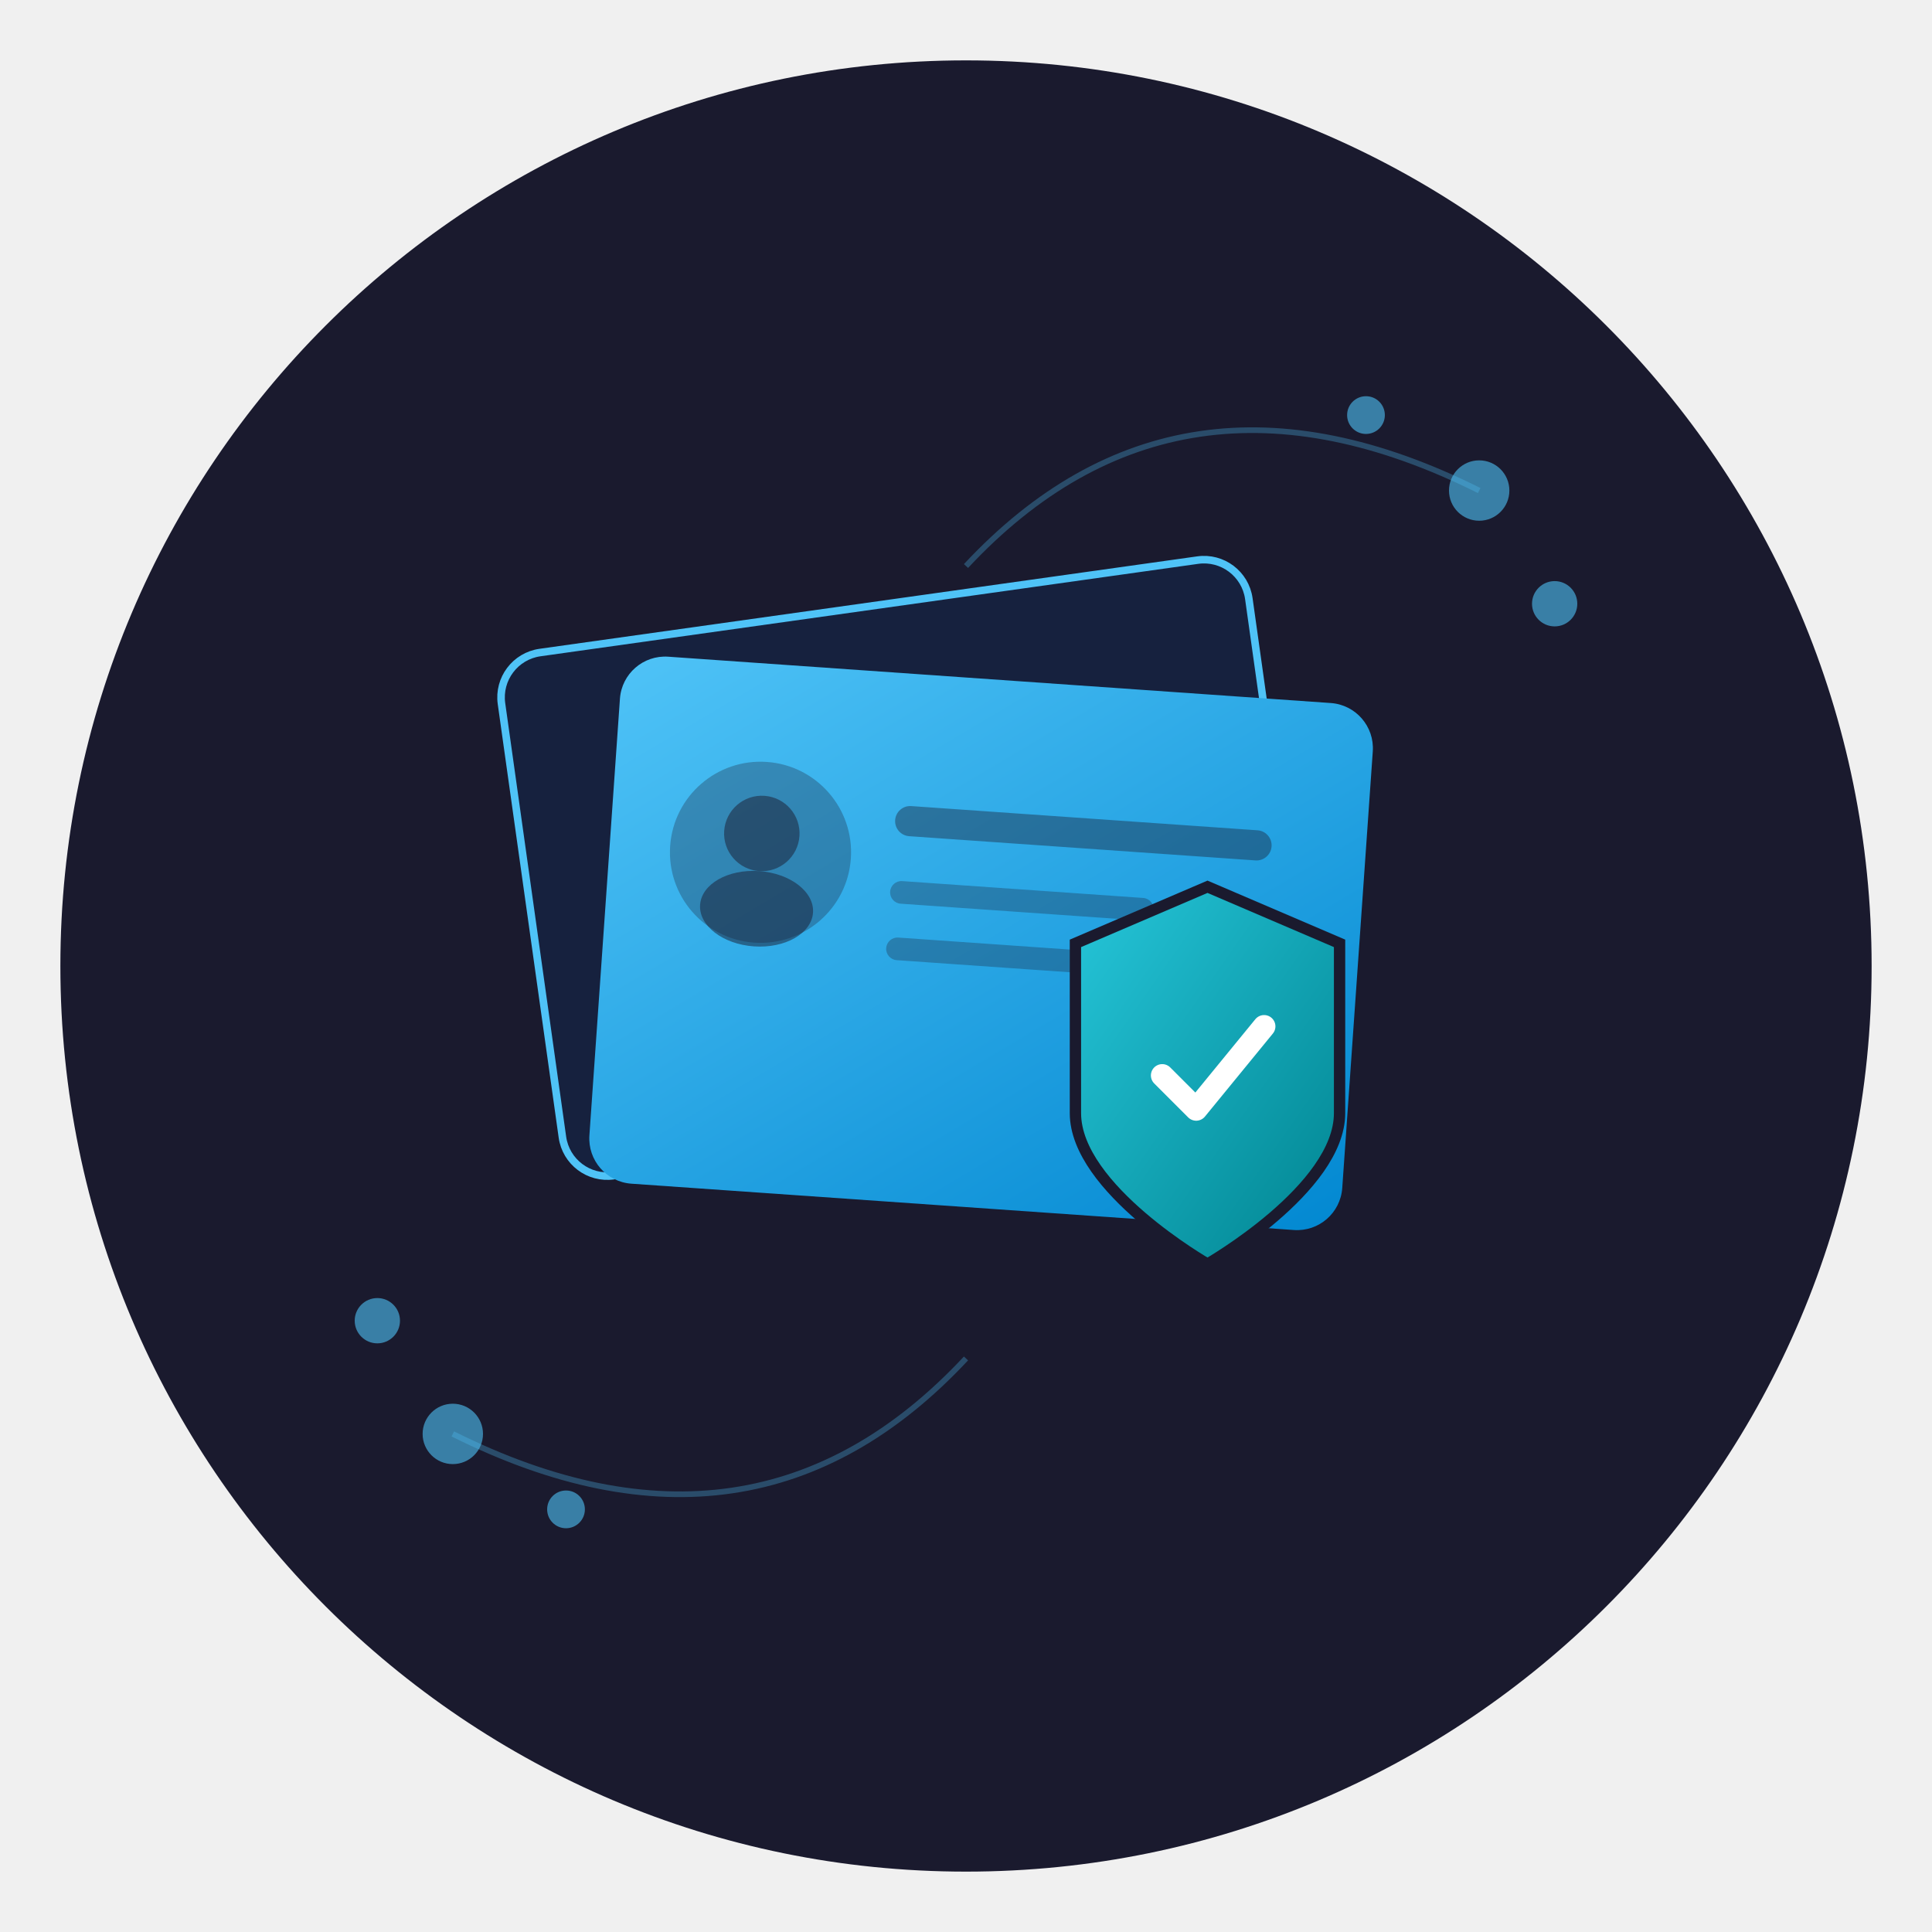
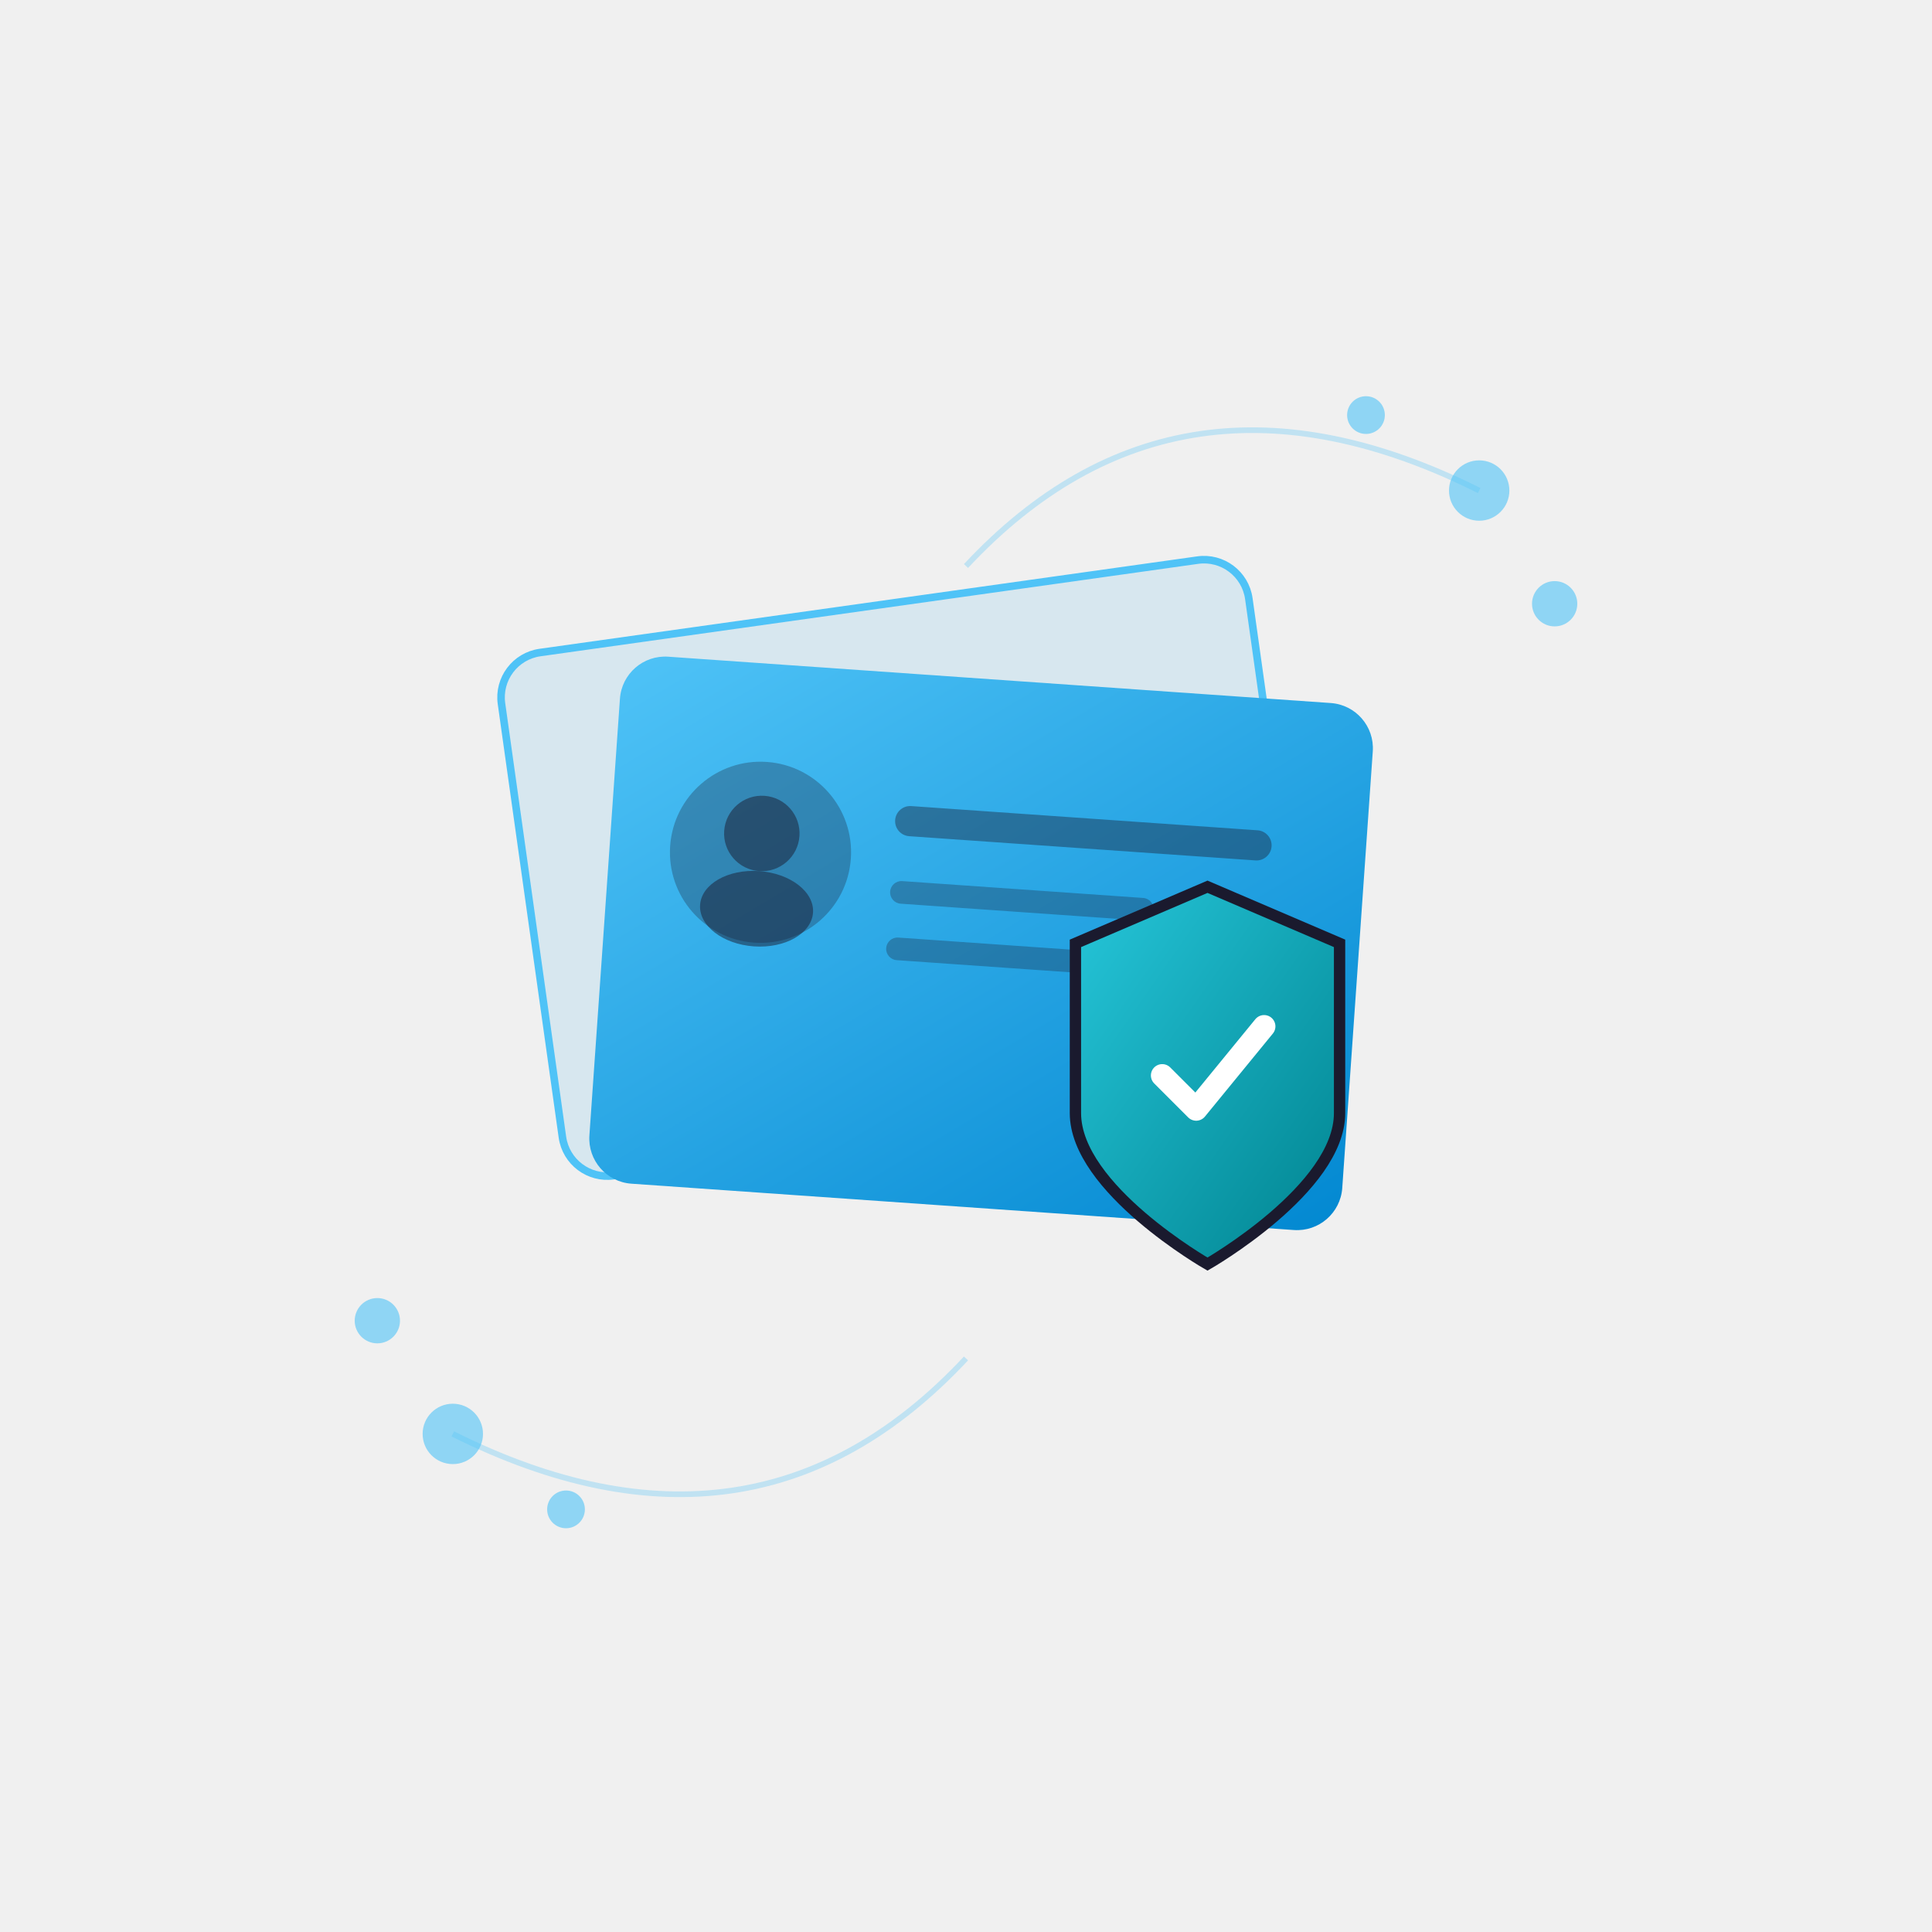
<svg xmlns="http://www.w3.org/2000/svg" viewBox="0 0 512 512">
  <defs>
    <linearGradient id="cardGradient" x1="0%" y1="0%" x2="100%" y2="100%">
      <stop offset="0%" style="stop-color:#4fc3f7" />
      <stop offset="100%" style="stop-color:#0288d1" />
    </linearGradient>
    <linearGradient id="shieldGradient" x1="0%" y1="0%" x2="100%" y2="100%">
      <stop offset="0%" style="stop-color:#26c6da" />
      <stop offset="100%" style="stop-color:#00838f" />
    </linearGradient>
  </defs>
-   <circle cx="256" cy="256" r="240" fill="#1a1a2e" />
-   <rect x="140" y="160" width="200" height="140" rx="12" ry="12" fill="#16213e" stroke="#4fc3f7" stroke-width="2" transform="rotate(-8 240 230)" />
+   <circle cx="256" cy="256" r="240" fill="none" />
+   <rect x="140" y="160" width="200" height="140" rx="12" ry="12" fill="rgba(116,199,236,0.2)" stroke="#4fc3f7" stroke-width="2" transform="rotate(-8 240 230)" />
  <rect x="160" y="180" width="200" height="140" rx="12" ry="12" fill="url(#cardGradient)" transform="rotate(4 260 250)" />
  <g transform="rotate(4 260 250)">
    <circle cx="200" cy="230" r="24" fill="#1a1a2e" opacity="0.3" />
    <circle cx="200" cy="225" r="10" fill="#1a1a2e" opacity="0.5" />
    <ellipse cx="200" cy="245" rx="15" ry="10" fill="#1a1a2e" opacity="0.5" />
    <rect x="235" y="215" width="100" height="8" rx="4" fill="#1a1a2e" opacity="0.4" />
    <rect x="235" y="235" width="70" height="6" rx="3" fill="#1a1a2e" opacity="0.3" />
    <rect x="235" y="250" width="85" height="6" rx="3" fill="#1a1a2e" opacity="0.3" />
  </g>
  <g transform="translate(320, 280)">
    <path d="M0,-45 L35,-30 L35,15 C35,35 0,55 0,55 C0,55 -35,35 -35,15 L-35,-30 Z" fill="url(#shieldGradient)" stroke="#1a1a2e" stroke-width="3" />
    <path d="M-12,5 L-3,14 L15,-8" fill="none" stroke="#fff" stroke-width="6" stroke-linecap="round" stroke-linejoin="round" />
  </g>
  <g fill="#4fc3f7" opacity="0.6">
    <circle cx="120" cy="380" r="8" />
    <circle cx="150" cy="400" r="5" />
    <circle cx="100" cy="350" r="6" />
    <circle cx="392" cy="130" r="8" />
    <circle cx="362" cy="110" r="5" />
    <circle cx="412" cy="160" r="6" />
  </g>
  <g stroke="#4fc3f7" stroke-width="1.5" opacity="0.3" fill="none">
    <path d="M120,380 Q200,420 256,360" />
    <path d="M392,130 Q312,90 256,150" />
  </g>
</svg>
